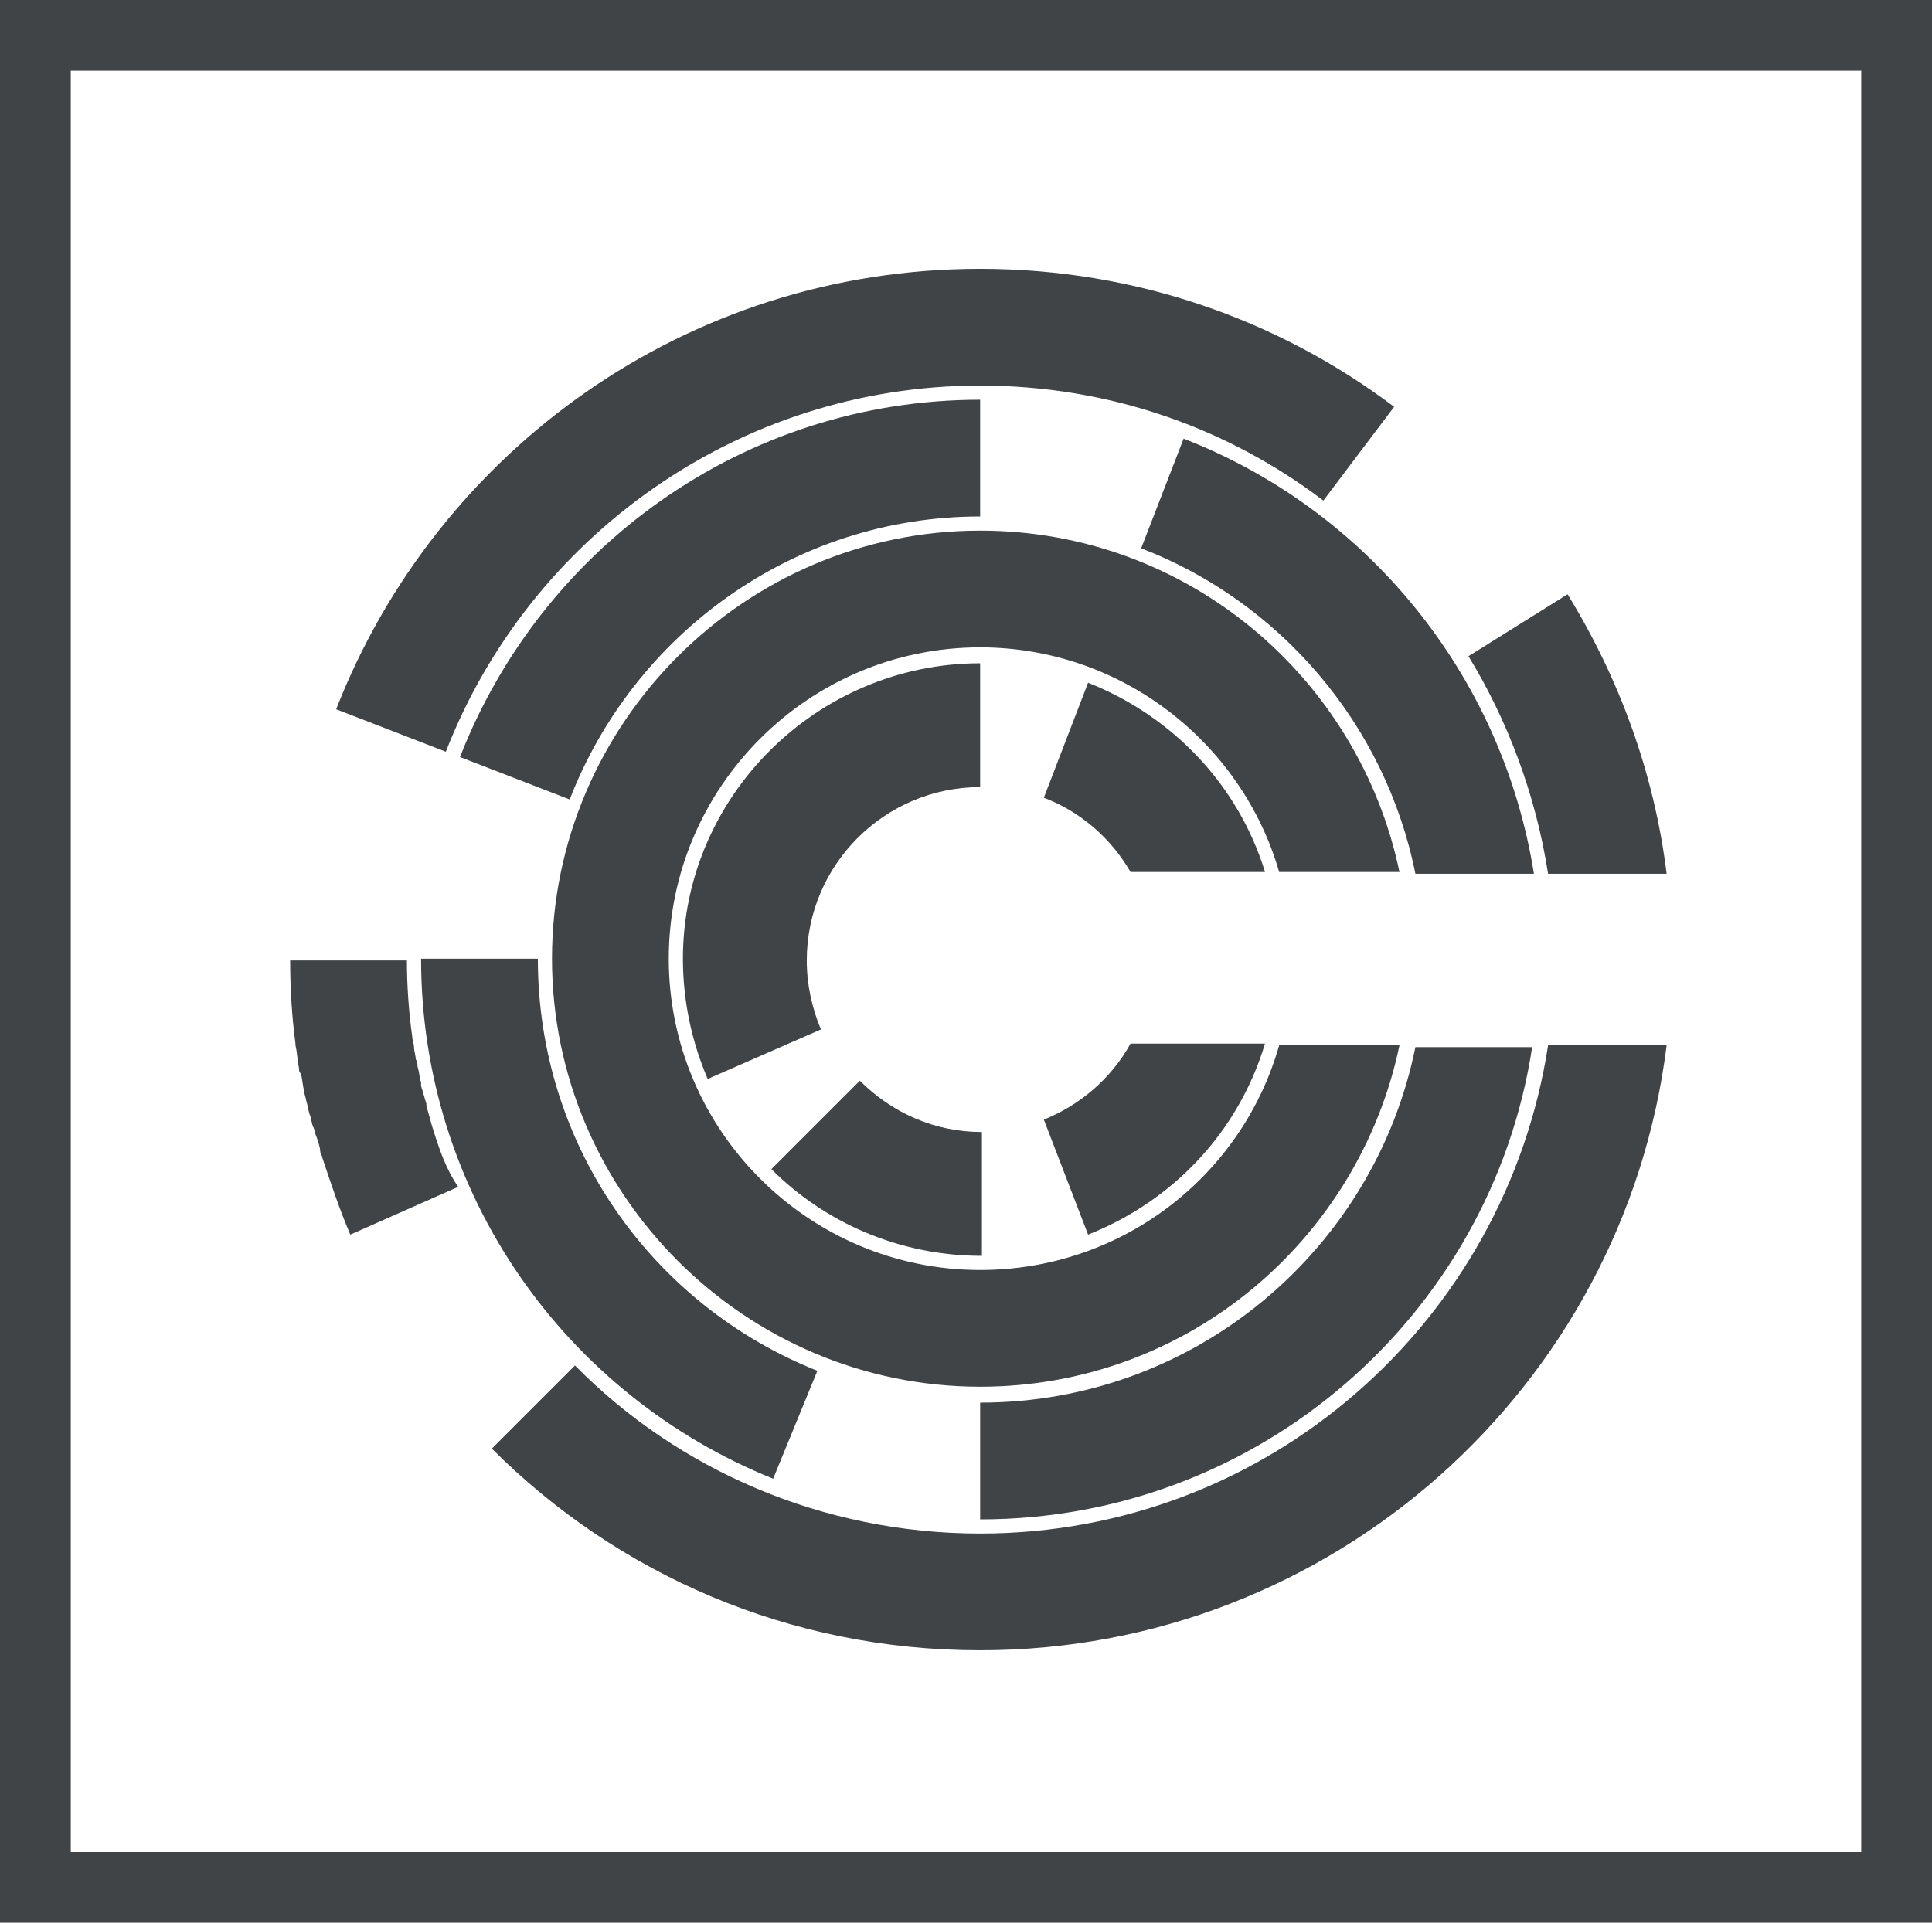
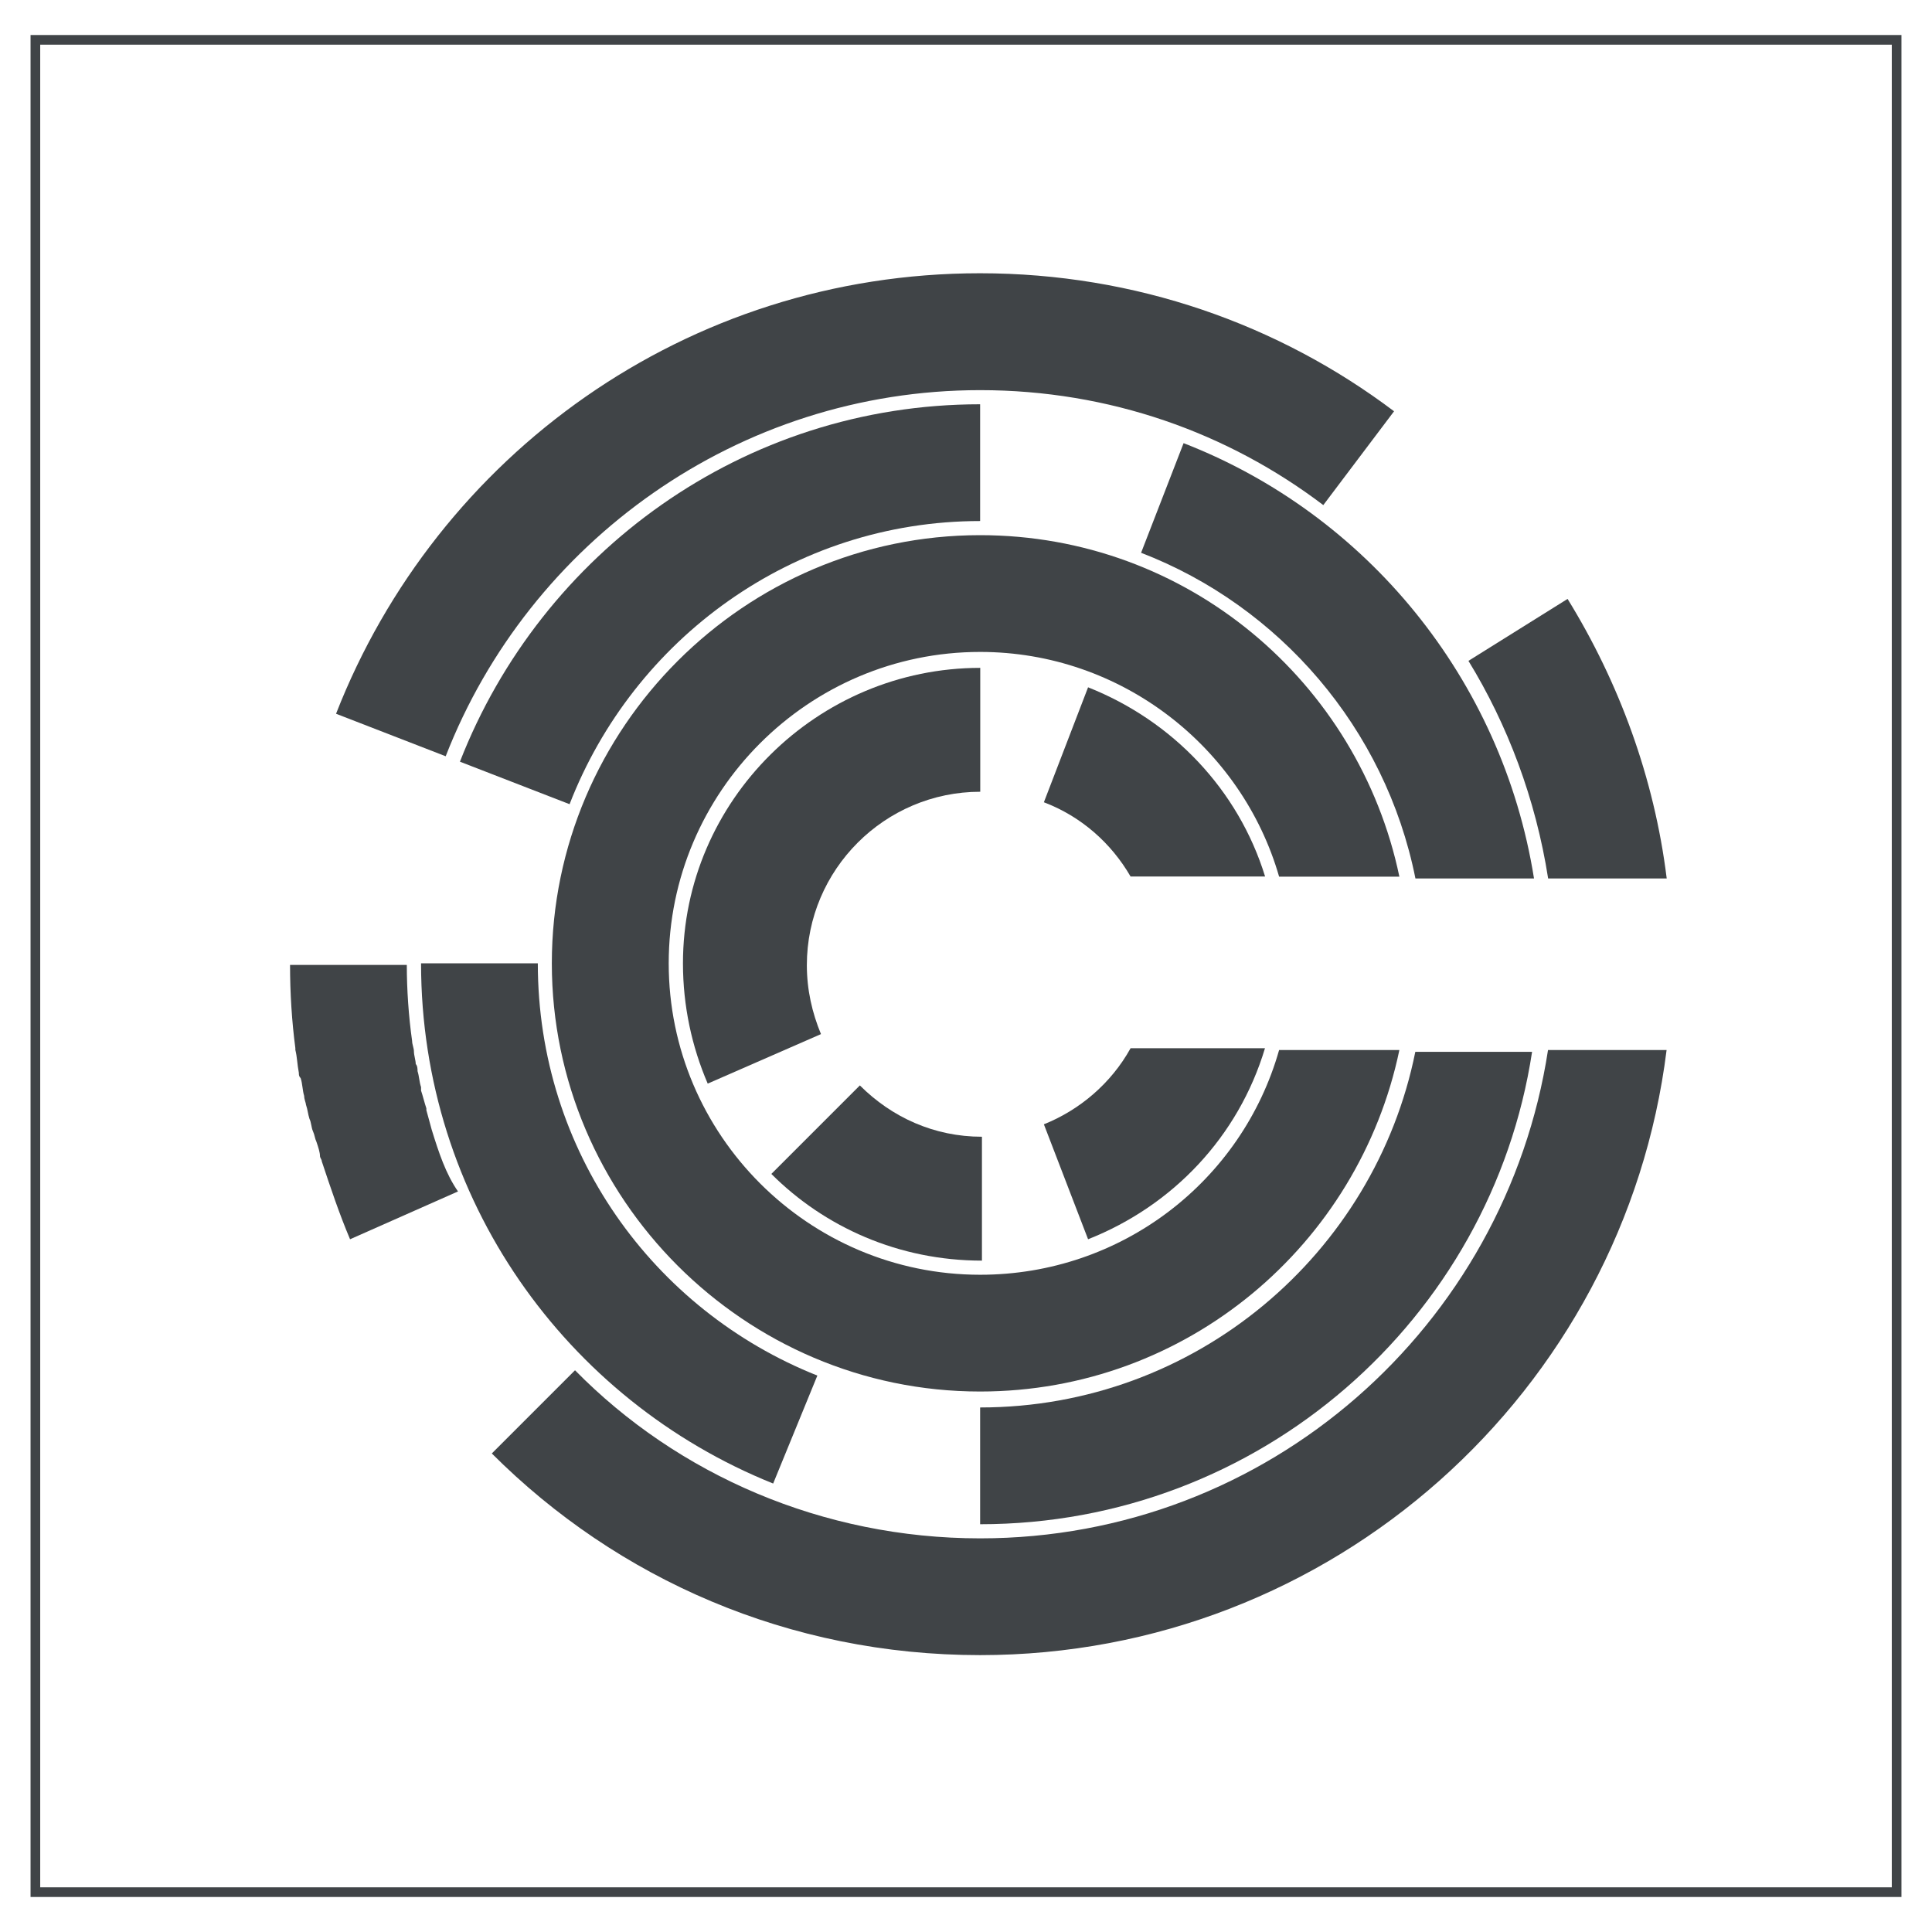
- <svg xmlns="http://www.w3.org/2000/svg" version="1.1" id="Layer_1" x="0px" y="0px" viewBox="0 0 109.2 108.7" enable-background="new 0 0 109.2 108.7" xml:space="preserve">
+ <svg xmlns="http://www.w3.org/2000/svg" version="1.1" id="Layer_1" x="0px" y="0px" viewBox="0 0 1600 1600" enable-background="new 0 0 1600 1600" xml:space="preserve">
  <g>
    <g>
-       <path fill="#404447" d="M55.4,71.8c-9.7,0-17.6-7.9-17.6-17.6c0-9.7,7.9-17.6,17.6-17.6c8,0,14.8,5.4,16.9,12.7h6.8    c-2.3-11-12-19.3-23.7-19.3c-13.3,0-24.2,10.9-24.2,24.2c0,13.3,10.9,24.2,24.2,24.2c11.7,0,21.4-8.3,23.7-19.3h-6.8    C70.2,66.5,63.4,71.8,55.4,71.8" />
-       <path fill="#404447" d="M43.6,66.1c3,3,7.2,4.9,11.9,4.9v-7c-2.7,0-5.1-1.1-6.9-2.9L43.6,66.1z" />
-       <path fill="#404447" d="M38.6,54.2c0,2.4,0.5,4.7,1.4,6.8l6.4-2.8c-0.5-1.2-0.8-2.5-0.8-3.9c0-5.4,4.4-9.8,9.8-9.8v-7    C46.2,37.5,38.6,45,38.6,54.2" />
-       <path fill="#404447" d="M61.5,38.6L59,45.1c2.1,0.8,3.8,2.3,4.9,4.2h7.6C70,44.4,66.3,40.5,61.5,38.6" />
-       <path fill="#404447" d="M59,63.3l2.5,6.5c4.8-1.9,8.5-5.8,10-10.8h-7.6C62.8,61,61,62.5,59,63.3" />
-       <path fill="#404447" d="M24.4,63.6c-0.1-0.4-0.2-0.7-0.3-1.1c0,0,0,0,0-0.1c-0.1-0.3-0.2-0.7-0.3-1c0-0.1,0-0.1,0-0.2    c-0.1-0.3-0.1-0.6-0.2-0.9c0-0.1,0-0.3-0.1-0.4c0-0.2-0.1-0.5-0.1-0.7c0-0.2-0.1-0.4-0.1-0.6c-0.2-1.4-0.3-2.9-0.3-4.3h-6.6    c0,1.6,0.1,3.2,0.3,4.7h0c0,0,0,0.1,0,0.1c0.1,0.4,0.1,0.8,0.2,1.3c0,0.1,0,0.2,0.1,0.3c0.1,0.3,0.1,0.7,0.2,1    c0,0.2,0.1,0.4,0.1,0.5c0.1,0.3,0.1,0.5,0.2,0.8c0.1,0.2,0.1,0.5,0.2,0.7c0.1,0.2,0.1,0.4,0.2,0.6c0.1,0.3,0.2,0.6,0.2,0.8    c0,0.1,0.1,0.2,0.1,0.3l0,0c0.5,1.5,1,3,1.6,4.4l6.1-2.7C25.2,66.1,24.8,64.9,24.4,63.6z" />
-       <path fill="#404447" d="M55.4,86.7c-8.9,0-17.1-3.6-22.9-9.5l-4.7,4.7c7.1,7.1,16.8,11.4,27.6,11.4c19.9,0,36.4-14.9,38.8-34.2    h-6.7C85.1,74.7,71.7,86.7,55.4,86.7" />
-       <path fill="#404447" d="M55.4,21.8c7.3,0,14,2.4,19.4,6.5l4-5.3c-6.5-4.9-14.6-7.8-23.4-7.8c-16.6,0-30.7,10.3-36.4,24.9l6.2,2.4    C29.9,30.4,41.7,21.8,55.4,21.8" />
-       <path fill="#404447" d="M87.5,49.4h6.7c-0.7-5.7-2.7-11.1-5.6-15.8l-5.6,3.5C85.2,40.7,86.8,44.9,87.5,49.4" />
-       <path fill="#404447" d="M80,49.4h6.7c-1.8-11.3-9.5-20.6-19.8-24.6l-2.4,6.2C72.3,34,78.3,40.9,80,49.4" />
-       <path fill="#404447" d="M55.4,29.2L55.4,29.2l0-6.6h0C42,22.6,30.6,31,26,42.8l6.2,2.4C35.8,35.9,44.8,29.2,55.4,29.2" />
-       <path fill="#404447" d="M30.4,54.2L30.4,54.2l-6.6,0v0c0,13.3,8.2,24.7,19.9,29.4l2.5-6.1C36.9,73.8,30.4,64.8,30.4,54.2" />
-       <path fill="#404447" d="M55.4,79.3v6.6c15.8,0,28.9-11.6,31.2-26.7H80C77.7,70.6,67.6,79.3,55.4,79.3" />
+       <path fill="#404447" d="M811.7,1055.7c-142.1,0-257.9-115.8-257.9-257.9s115.8-257.9,257.9-257.9c117.2,0,216.8,79.1,247.6,186.1    h99.6c-33.7-161.2-175.8-282.8-347.3-282.8C616.7,443.2,457,602.9,457,797.8s159.7,354.6,354.6,354.6    c171.4,0,313.6-121.6,347.3-282.8h-99.6C1028.6,978,928.9,1055.7,811.7,1055.7" />
+       <path fill="#404447" d="M638.8,972.2c44,44,105.5,71.8,174.4,71.8V941.4c-39.6,0-74.7-16.1-101.1-42.5L638.8,972.2z" />
+       <path fill="#404447" d="M565.6,797.8c0,35.2,7.3,68.9,20.5,99.6l93.8-41c-7.3-17.6-11.7-36.6-11.7-57.1    c0-79.1,64.5-143.6,143.6-143.6V553.1C676.9,553.1,565.6,663,565.6,797.8" />
+       <path fill="#404447" d="M901.1,569.2l-36.6,95.2c30.8,11.7,55.7,33.7,71.8,61.5h111.4C1025.6,654.2,971.4,597.1,901.1,569.2" />
+       <path fill="#404447" d="M864.5,931.1l36.6,95.2c70.3-27.8,124.5-85,146.5-158.2H936.3C920.1,897.4,893.8,919.4,864.5,931.1" />
+       <path fill="#404447" d="M357.5,935.5c-1.5-5.9-2.9-10.3-4.4-16.1c0,0,0,0,0-1.5c-1.5-4.4-2.9-10.3-4.4-14.7c0-1.5,0-1.5,0-2.9    c-1.5-4.4-1.5-8.8-2.9-13.2c0-1.5,0-4.4-1.5-5.9c0-2.9-1.5-7.3-1.5-10.3s-1.5-5.9-1.5-8.8c-2.9-20.5-4.4-42.5-4.4-63h-96.7    c0,23.4,1.5,46.9,4.4,68.9l0,0v1.5c1.5,5.9,1.5,11.7,2.9,19c0,1.5,0,2.9,1.5,4.4c1.5,4.4,1.5,10.3,2.9,14.7c0,2.9,1.5,5.9,1.5,7.3    c1.5,4.4,1.5,7.3,2.9,11.7c1.5,2.9,1.5,7.3,2.9,10.3s1.5,5.9,2.9,8.8c1.5,4.4,2.9,8.8,2.9,11.7c0,1.5,1.5,2.9,1.5,4.4l0,0    c7.3,22,14.7,44,23.4,64.5l89.4-39.6C369.2,972.2,363.4,954.6,357.5,935.5z" />
+       <path fill="#404447" d="M811.7,1274c-130.4,0-250.5-52.7-335.5-139.2l-68.9,68.9c104,104,246.2,167,404.4,167    c291.6,0,533.3-218.3,568.5-501.1H1282C1246.9,1098.2,1050.5,1274,811.7,1274" />
+       <path fill="#404447" d="M811.7,323.1c107,0,205.1,35.2,284.2,95.2l58.6-77.7c-95.2-71.8-213.9-114.3-342.9-114.3    c-243.2,0-449.8,150.9-533.3,364.8l90.8,35.2C438.1,449.1,611,323.1,811.7,323.1" />
+       <path fill="#404447" d="M1282.1,727.5h98.2c-10.3-83.5-39.6-162.6-82.1-231.5l-82.1,51.3C1248.4,600,1271.8,661.5,1282.1,727.5" />
+       <path fill="#404447" d="M1172.2,727.5h98.2C1244,561.9,1131.1,425.6,980.2,367L945,457.8C1059.3,501.8,1147.3,602.9,1172.2,727.5" />
+       <path fill="#404447" d="M811.7,431.5L811.7,431.5v-96.7l0,0c-196.3,0-363.4,123.1-430.8,296l90.8,35.2    C524.5,529.7,656.4,431.5,811.7,431.5" />
+       <path fill="#404447" d="M445.4,797.8L445.4,797.8h-96.7l0,0c0,194.9,120.1,361.9,291.6,430.8l36.6-89.4    C540.7,1085,445.4,953.1,445.4,797.8" />
+       <path fill="#404447" d="M811.7,1165.6v96.7c231.5,0,423.4-170,457.1-391.2h-96.7C1138.5,1038.1,990.5,1165.6,811.7,1165.6" />
    </g>
-     <rect x="2" y="2" fill="none" stroke="#404447" stroke-width="4" stroke-miterlimit="10" width="105.2" height="104.7" />
+     <g>
+       <path fill="#404447" d="M1572.7,1569H27.3V31h1545.4L1572.7,1569L1572.7,1569z M31.3,1565h1537.4V35H31.3V1565z" />
+       <path fill="#404447" d="M1574.7,1571H25.3V29h1549.4V1571z M29.3,1567V33h1541.4H29.3V1567z M33.3,1563h1533.4V37H33.3V1563z" />
+     </g>
  </g>
</svg>
